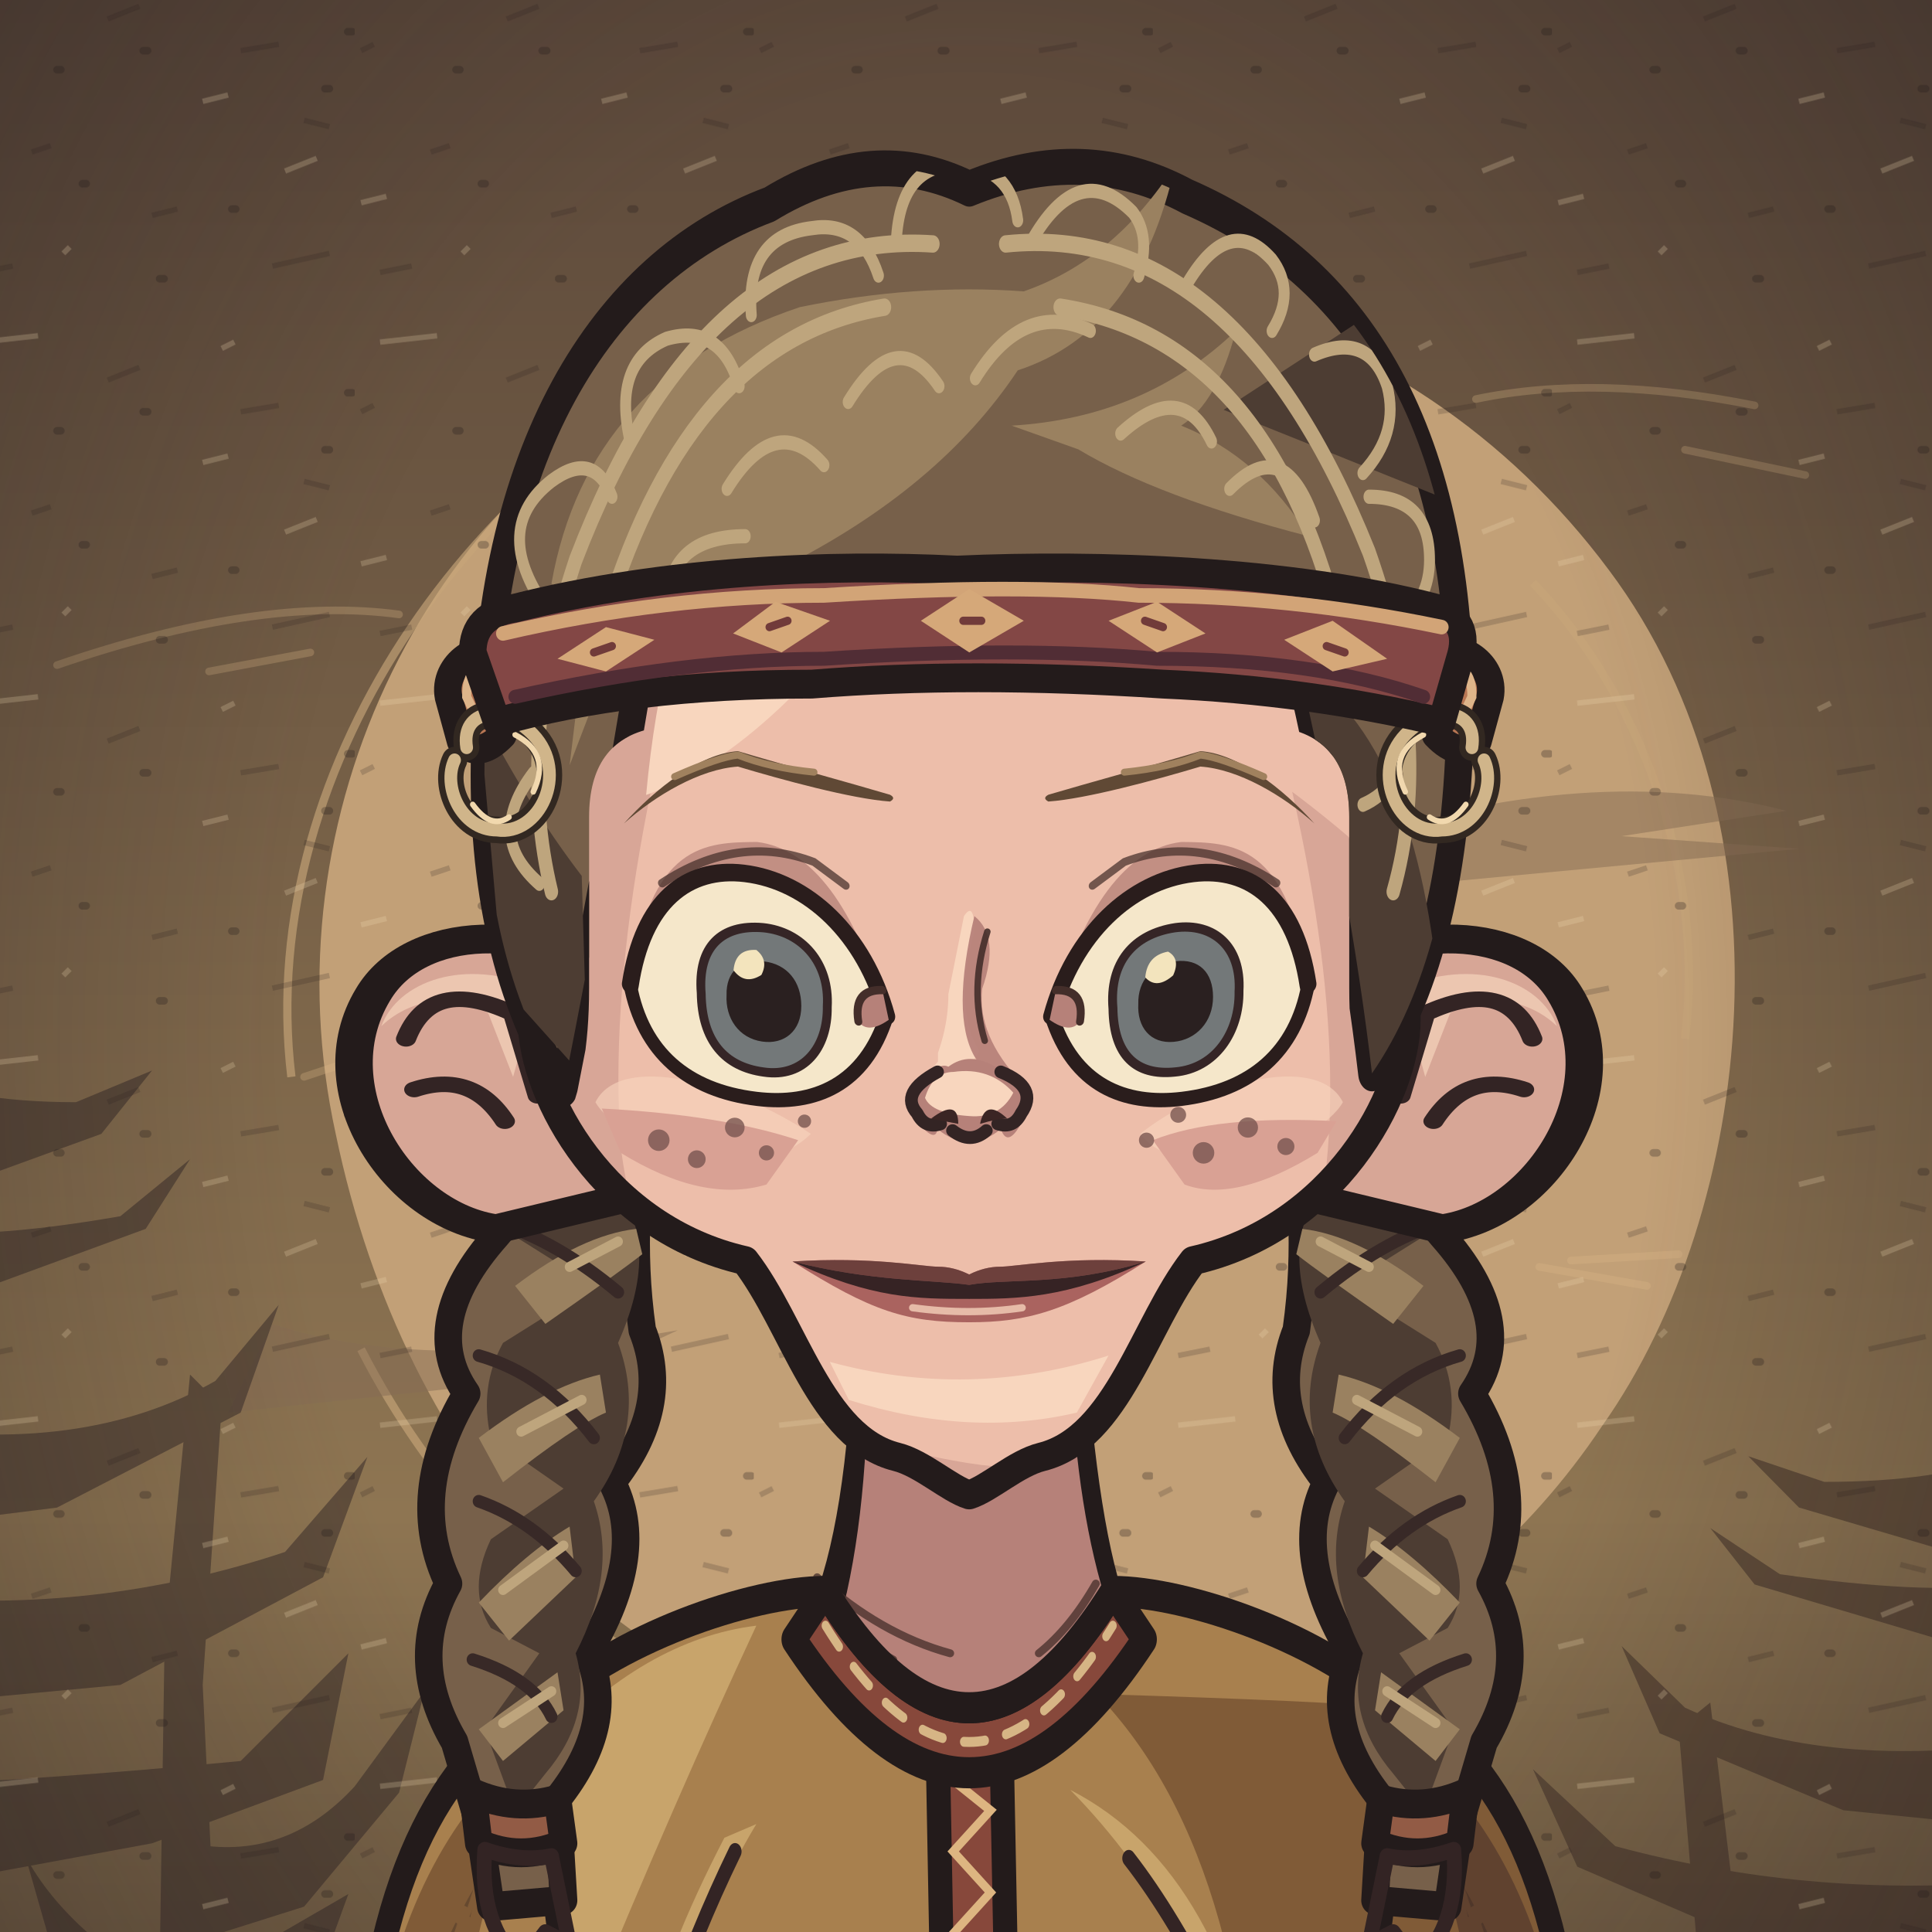
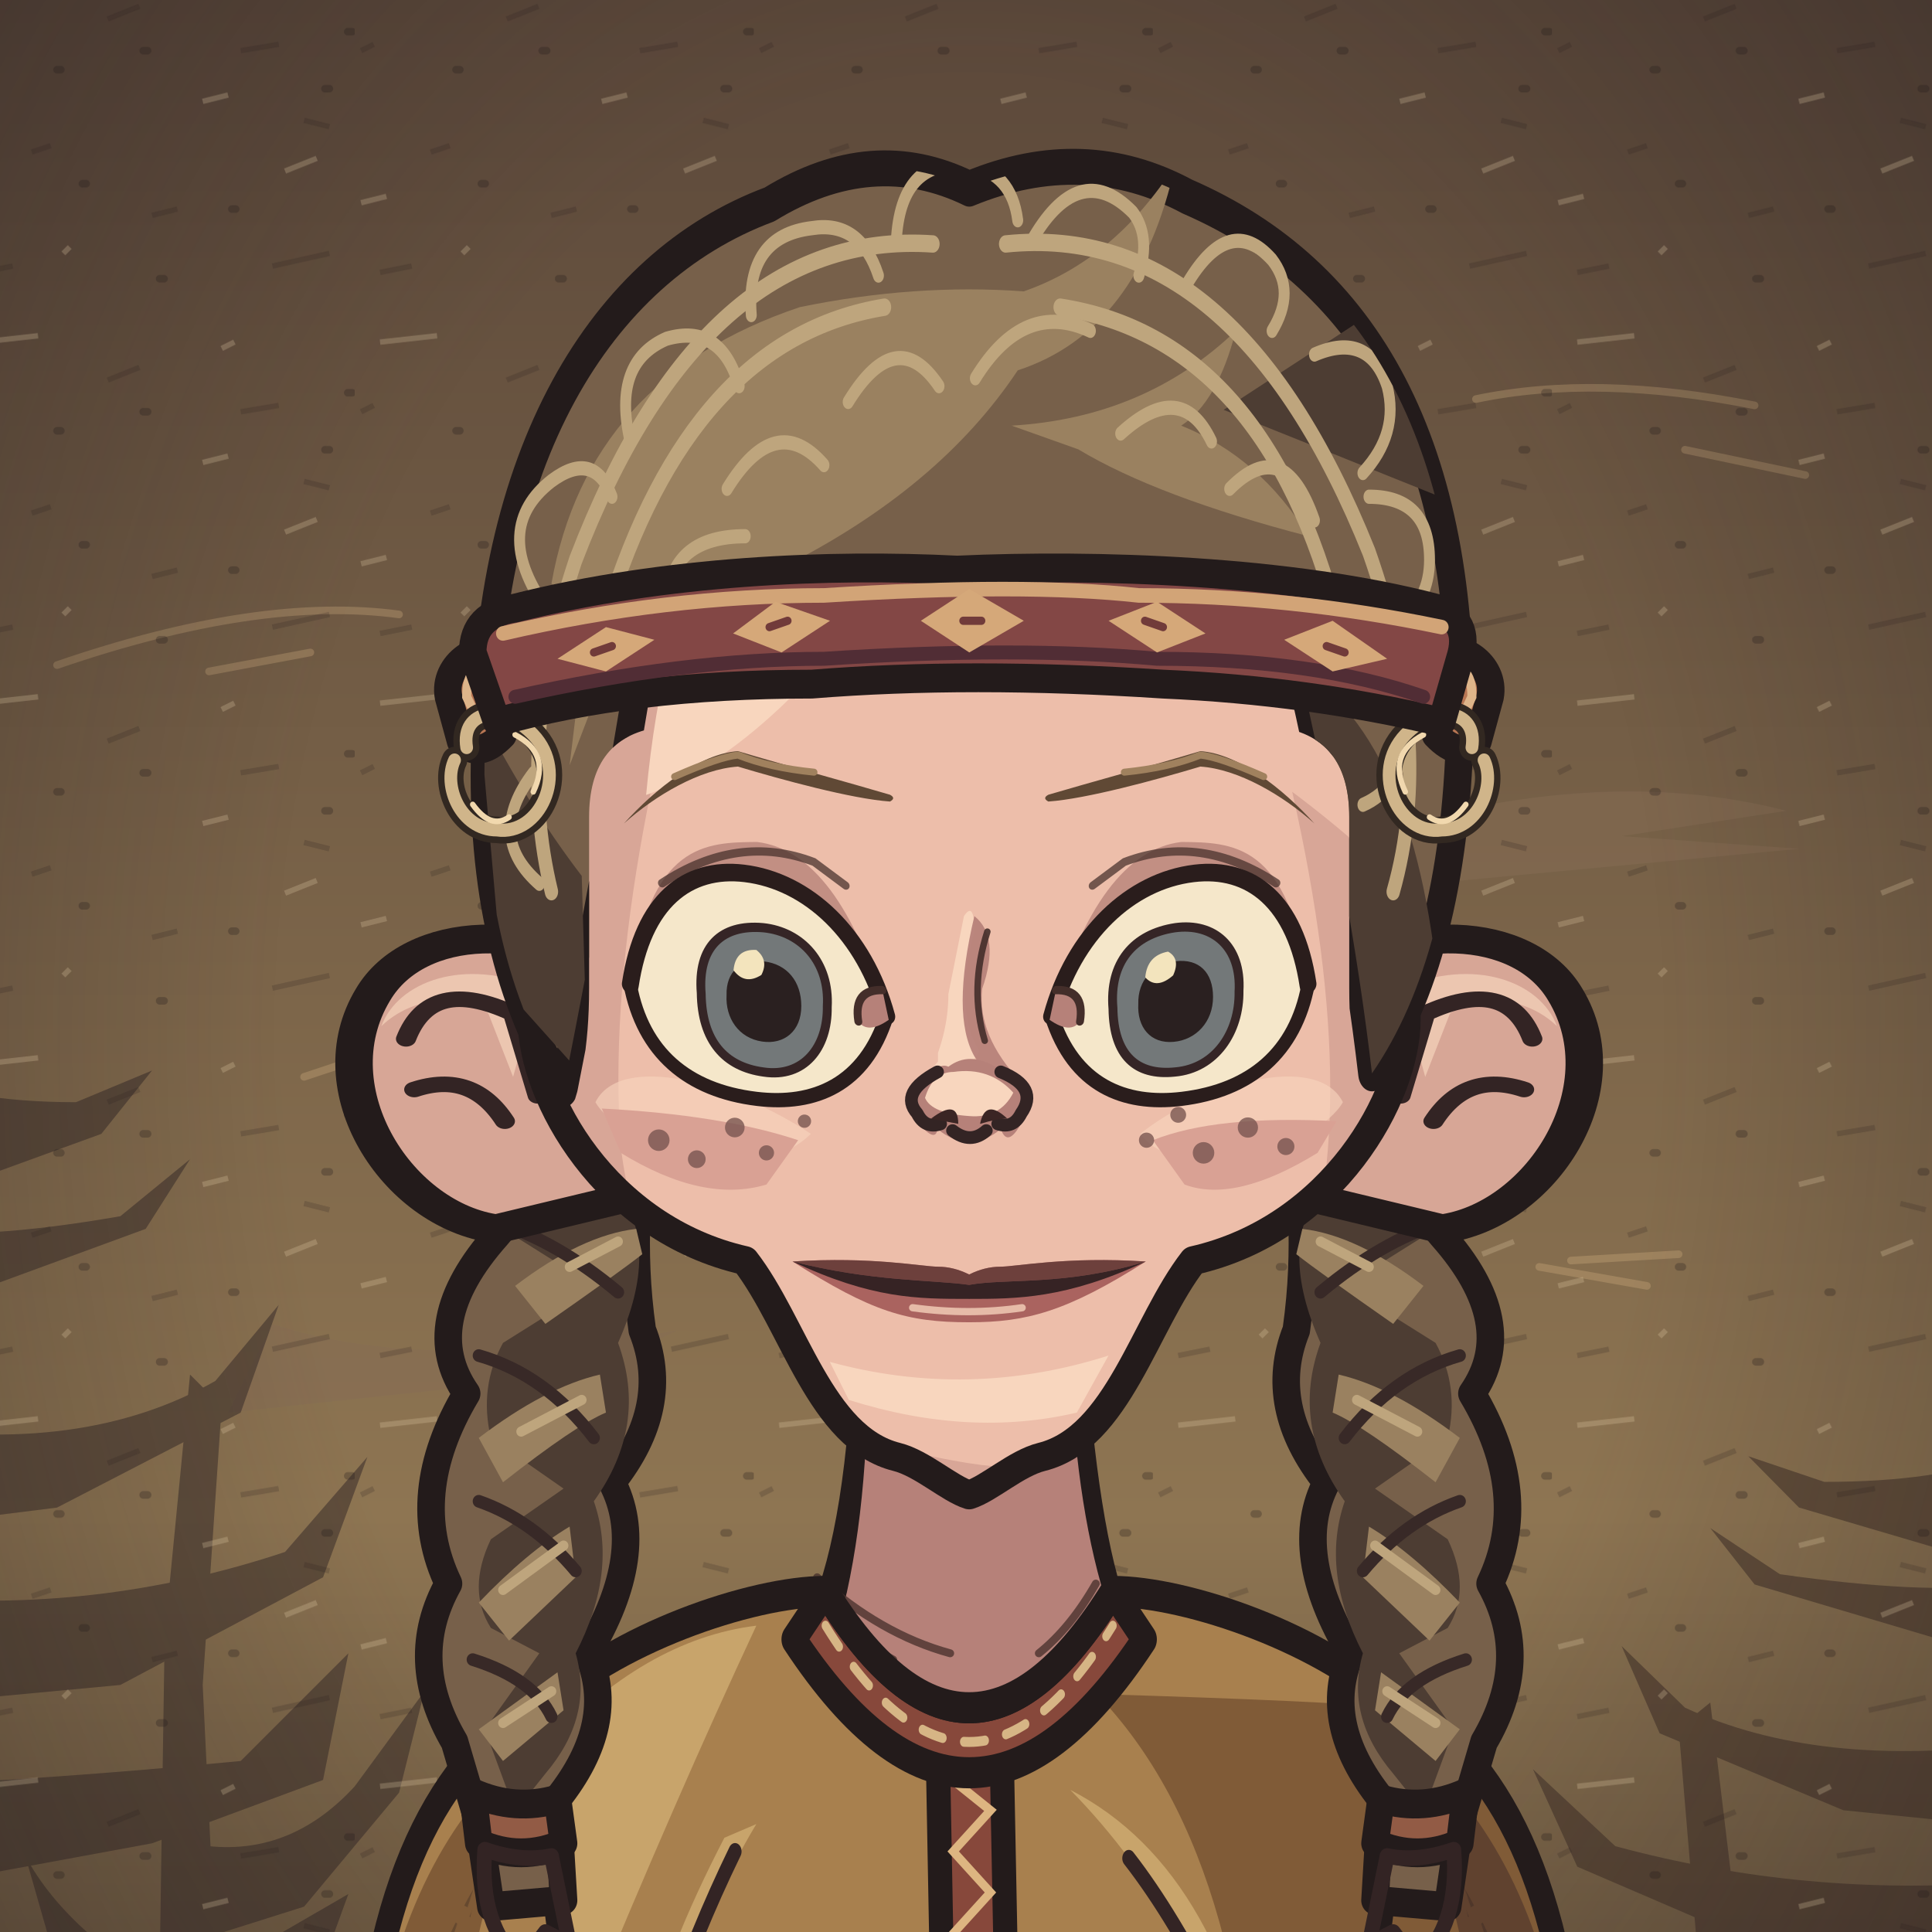
<svg xmlns="http://www.w3.org/2000/svg" xmlns:xlink="http://www.w3.org/1999/xlink" aria-labelledby="title" width="32" height="32" viewBox="7 8 305 305" role="img">
  <defs>
    <style>
      .edge {stroke:#231b1b;stroke-width:4.55;stroke-linecap:round;stroke-linejoin:round}
      .seam {fill:none;stroke:#332424;stroke-width:2.45;stroke-linecap:round;stroke-linejoin:round}
      .etch {fill:none;stroke:#442e2a;stroke-width:1.25;stroke-linecap:round}
      .hair-line {fill:none;stroke:#967661;stroke-width:1.45;stroke-linecap:round}
      .white {fill:#f5e7ca;stroke:#2a1d1c;stroke-width:2.65;stroke-linejoin:round}
      .label {fill:#efdfc1;font:600 20px Georgia,serif}
      .muted {fill:#b8aa96;font:13px 'Segoe UI',sans-serif}
      .section {fill:#dcbb8e;font:600 14px 'Segoe UI',sans-serif}
    </style>
    <linearGradient id="umber" x2="0" y2="1" gradientUnits="objectBoundingBox">
      <stop stop-color="#594639" />
      <stop offset=".56" stop-color="#8e7552" />
      <stop offset="1" stop-color="#3c3029" />
    </linearGradient>
    <linearGradient id="ash" x2="0" y2="1" gradientUnits="objectBoundingBox">
      <stop stop-color="#3b423d" />
      <stop offset=".56" stop-color="#7a7d67" />
      <stop offset="1" stop-color="#242b28" />
    </linearGradient>
    <linearGradient id="rose" x2="0" y2="1" gradientUnits="objectBoundingBox">
      <stop stop-color="#51404a" />
      <stop offset=".56" stop-color="#8a6972" />
      <stop offset="1" stop-color="#372c33" />
    </linearGradient>
    <pattern id="paper-grain" width="63" height="57" patternUnits="userSpaceOnUse">
      <path d="M1 16l2-1m21-4 5-2m16 7 6-1M12 32l3-1m16 11 4-1m20-14 4 1M4 51l5-1m41 0 9-2" fill="none" stroke="#231a1b" stroke-width=".85" opacity=".19" />
      <path d="M4 5l9-1m29 2 2-1M1 40l4-1m12 9 1-1m21-23 4-1m9 12 5-2" fill="none" stroke="#f0dbb5" stroke-width=".85" opacity=".23" />
      <path d="M16 19h.6m13-3h.7m28 6h.7m-39 15h.6m23 4h.6m-12 11h.7m29-39h.7" fill="none" stroke="#21191a" stroke-width="1.2" opacity=".28" stroke-linecap="round" />
    </pattern>
    <pattern id="ink-lines" width="7" height="9" patternUnits="userSpaceOnUse" patternTransform="rotate(28)">
      <path d="M1 -2V10m2.8-8 .6 6m1.9-1v5" stroke="#271d1d" stroke-width=".95" fill="none" opacity=".65" />
    </pattern>
    <radialGradient id="vignette" cx=".5" cy=".39" r=".72">
      <stop offset=".47" stop-color="#20191c" stop-opacity="0" />
      <stop offset="1" stop-color="#20191c" stop-opacity=".48" />
    </radialGradient>
    <g id="firs" fill="currentColor">
      <path d="M10 439Q15 379 12 300L9 220 15 146 15 54 19 80 21 147 28 230 25 326 29 439Z" />
      <path d="M17 169Q27 174 45 174L57 169 49 179 27 187 17 185                M18 194Q29 196 52 192L63 183 56 194 26 205 16 207                M15 225Q46 230 67 218L77 206 71 223 42 238 18 241                M17 252Q48 255 78 245L91 230 84 249 52 266 20 269                M14 282Q40 281 71 278L88 261 84 281 57 291 19 298                M19 312Q43 316 69 310L88 299 84 310 58 322 22 325" />
      <path d="M6 312 0 315V284L11 285M0 266 13 270V250L0 249M0 220 15 221 15 206 0 202                M0 180 16 181V167L0 165M0 141 15 150V138L0 133M0 112 17 127V118L0 104" />
      <path d="M64 440Q55 380 58 324L59 258 63 217 68 222 65 266 68 328 76 440Z                M63 291Q78 294 89 282L100 267 96 283 81 301 62 307                M63 323Q80 323 106 304L98 321 68 339                M63 316Q44 306 37 293L41 307 64 329Z" />
    </g>
    <g id="brambles" fill="none" stroke="currentColor" stroke-linecap="round" stroke-linejoin="round">
      <path stroke-width="3.8" d="M9 440Q13 401 21 380T26 333m-8 57Q39 375 43 352m-28 46Q6 377 0 376M41 440Q41 402 63 385m-20 44q26-6 39-30" />
      <path stroke-width="2" d="M23 364l14-13m-12 4-7-15m20 29 17-4m-15-1 1-11m13 49 2-17m2 14 18-5m-34 32q-12-10-17-10" />
    </g>
    <g id="night-scratches" fill="none" stroke="currentColor" stroke-width="1.2" stroke-linecap="round">
      <path d="M16 113q32-11 54-8m-30 9 16-3m184-40q19-4 44 1m-11 7 19 4                M24 335q33-3 68-16m-44 16 26-4m164-9q31 5 60-3m-39 8 38-3                M27 391q22-6 52-5m168 14q28-8 57-8m-40 11 24-4                M55 178l18-6m177 36 17 3m-12-4 17-1" />
    </g>
    <g id="shirt-setting">
      <rect width="320" height="440" fill="url(#umber)" />
-       <path d="M60 187C49 137 74 84 122 63c51-23 107-8 139 35 30 40 23 101-1 135-24 36-65 54-110 49-44-4-79-42-90-95Z" fill="#c2a077" />
-       <path d="M53 178C47 128 84 78 129 61m-65 160c22 43 65 68 103 66m82-187c19 20 27 48 24 72" fill="none" stroke="#c6a578" stroke-width="1.3" opacity=".65" />
      <path d="M50 217q24 8 64 1l-15 7-56 6m176-90q39-13 70-5l-26 4 28 2-64 6" fill="#856c54" opacity=".5" />
      <use xlink:href="#firs" style="color:#342827" opacity=".52" transform="translate(-26 8)" />
      <use xlink:href="#firs" style="color:#413128" opacity=".58" transform="translate(340 101) scale(-1 .81)" />
      <use xlink:href="#night-scratches" style="color:#dfbb87" opacity=".28" />
      <use xlink:href="#brambles" style="color:#291f22" opacity=".71" />
      <rect width="320" height="440" fill="url(#vignette)" />
      <rect width="320" height="440" fill="url(#paper-grain)" />
    </g>
    <g id="armor-setting">
      <rect width="320" height="440" fill="url(#ash)" />
-       <path d="M48 164c1-51 34-91 83-101 48-11 98 1 130 36 37 39 36 93 8 136-20 30-75 59-121 49-56-12-101-60-100-120Z" fill="#a5a48a" />
-       <path d="M54 144q8-48 53-66m108 5c39 15 61 39 68 68m-44 107q-41 31-93 30" fill="none" stroke="#bec0a0" stroke-width="1.2" opacity=".56" />
      <path d="M42 173q49-4 68 3l-43 6 25 3-49 4m151 35q47 10 104-6l-26 14-62 8Z" fill="#707764" opacity=".48" />
      <use xlink:href="#firs" style="color:#27312c" opacity=".64" transform="translate(-36 30)" />
      <use xlink:href="#firs" style="color:#303833" opacity=".75" transform="translate(324 45) scale(-.86 1.03)" />
      <use xlink:href="#brambles" style="color:#252a27" opacity=".62" transform="translate(319 10) scale(-1 1)" />
      <use xlink:href="#night-scratches" style="color:#d8d8a9" opacity=".28" transform="translate(-2 21)" />
      <rect width="320" height="440" fill="url(#vignette)" />
      <rect width="320" height="440" fill="url(#paper-grain)" />
    </g>
    <g id="woman-setting">
      <rect width="320" height="440" fill="url(#rose)" />
-       <path d="M56 160C60 107 95 74 142 65c47-9 100 15 121 50 23 39 19 90-12 126-31 39-73 55-115 44-52-13-85-74-80-125Z" fill="#b18b83" />
-       <path d="M61 126c15-36 40-55 84-63m97 38c27 25 36 61 29 98m-201 25q14 29 42 47" fill="none" stroke="#d0a69a" stroke-width="1.2" opacity=".58" />
      <path d="M44 235q40-4 76-1l-20 6-36 2 19 3-44 5m183-50q35 3 60-3l-24 9-31 2" fill="#775d65" opacity=".6" />
      <use xlink:href="#firs" style="color:#3b2b34" opacity=".58" transform="translate(-20 84) scale(.86 .91)" />
      <use xlink:href="#firs" style="color:#3d2e39" opacity=".68" transform="translate(327 54) scale(-.85 .98)" />
      <path d="M300 440q-2-82-6-173l-9-103 7-35 12 42 9 98 7 171Z                M294 195q-10-18-25-24l-15-1 13-4 11 2 18 15                M285 162q-13-22-34-27l-7 4 7-11 17 4 20 17                M303 242q-18-23-36-27l-13 3 15-9 11 2 21 15" fill="#3a2b33" opacity=".64" />
      <use xlink:href="#brambles" style="color:#2d2229" opacity=".8" transform="translate(12 6)" />
      <use xlink:href="#night-scratches" style="color:#e1b8a8" opacity=".28" transform="translate(0 7)" />
      <rect width="320" height="440" fill="url(#vignette)" />
      <rect width="320" height="440" fill="url(#paper-grain)" />
    </g>
    <pattern id="mail-rings" width="14" height="13" patternUnits="userSpaceOnUse" patternTransform="rotate(-7)">
      <path d="M-1 2q3-3 6 0 1 3-2 5Q0 8-1 5M6 2q3-3 6 0 1 3-2 5Q7 8 6 5M3 8q3-3 6 0 1 3-2 5-3 1-4-2M10 8q3-3 6 0" fill="none" stroke="#2d2c28" stroke-width="1.6" stroke-linecap="round" />
      <path d="M-.5 4q1.5-2 3-1m5 1q1.4-2 3-1M4 10q1.5-2 3-1m4 1q1.4-2 3-1" fill="none" stroke="#9a9b87" stroke-width="1.12" opacity=".78" stroke-linecap="round" />
    </pattern>
    <pattern id="armor-plates" width="47" height="24" patternUnits="userSpaceOnUse" patternTransform="translate(4 4) rotate(2)">
      <path d="M1 0l21 .7 1 18-3 3-17-1-1-4Zm24 1 19-1 2 15-3 7-19-2Z" fill="#85867a" stroke="#352e2a" stroke-width="1.75" stroke-linejoin="round" />
      <path d="M2 2l18 .2-.2 4L5 7 4 17Zm24 0 16-1 1 4-14 2-3 10Z" fill="#a9a58d" />
      <path d="M19 4l4 14-3 3-16-1 13-4Zm22 2 4 10-2 5-17-1 13-4Z" fill="#62655f" />
      <path d="M7 7l1-.5m6 12 3-2m16-7 5-1m-7 5 4-2" fill="none" stroke="#d0c0a0" stroke-width=".9" opacity=".76" />
      <path d="M6 12q2-2 2.7 1-1 2.2-2.7.5Zm12 1q1.8-2 2.4.6-1 2.6-2.5.8Zm11 1q1-2.2 2.8-1-.2 2.9-2.8 2.1Zm12-2q2.2-1.4 2.3.8-1 2.3-2.3.5Z" fill="#3c342d" />
    </pattern>
    <clipPath id="portrait-frame">
      <rect width="320" height="440" />
    </clipPath>
    <clipPath id="wardrobe-torso-mask">
      <path d="M133 273 C119 273 93 280 80 290 C77 305 86 322 84 346 C82 370 91 386 90 400 C89 415 86 431 81 445 H239 C234 431 231 415 230 400 C229 386 238 370 236 346 C234 322 243 305 240 290 C227 280 201 273 187 273 Q160 307 133 273Z" />
    </clipPath>
    <clipPath id="face-shape-clip">
      <path d="M 160 54 C 194 54 221 71 225 128 C 226 143 229 156 229 169 C 229 181 217.52 202 195.4 207 C 187.636 217 183.5 235 171.44 238 C 167.44 239 163.168 243 160 244 C 156.832 243 152.56 239 148.56 238 C 136.5 235 132.364 217 124.6 207 C 102.48 202 91 181 91 169 C 91 156 94 143 95 128 C 99 71 126 54 160 54 Z" />
    </clipPath>
    <clipPath id="face-features-eye-left">
      <path d="M-21 0 C-19 -13 -12 -19 -3 -19 C7 -19 16 -12 19.5 0 C16 11 8 15 -1 15 C-12 15 -19 10 -21 0Z" />
    </clipPath>
    <clipPath id="face-features-eye-right">
      <path d="M-21 0 C-19 -13 -12 -19 -3 -19 C7 -19 16 -12 19.5 0 C16 11 8 15 -1 15 C-12 15 -19 10 -21 0Z" />
    </clipPath>
    <clipPath id="face-features-nose-bridge">
      <path d="M154 144H167V179L172 185V187H149V185L154 179Z" />
    </clipPath>
    <clipPath id="headgear-hair-face">
      <path d="M25 0H295V337H25ZM110 122.982Q100 124.982 100 136.982V164Q100 178 96 186Q160 177 224 186Q220 178 220 164V136.982Q220 124.982 210 122.982Z" />
    </clipPath>
    <clipPath id="hair-crown-clip">
      <path d="M93 176Q79 159 80 133C80 96 99 72 127 64Q144 56 160 62Q179 56 196 63C226 73 242 95 241 131Q240 159 226.5 174Q223 151 214 121Q196 108 177 119 Q157 126 141 115 Q123 108 106 121Q101 145 93 176Z" />
    </clipPath>
  </defs>
  <g clip-path="url(#portrait-frame)">
    <use xlink:href="#shirt-setting" />
    <g data-part="neck">
      <g id="face-shape-neck">
        <path d="M 144 219 Q 143 249 137 263 Q 130 270 114 278 L 131 301 189 301 206 278 Q 190 270 183 263 Q 178 250 176 219 Z" fill="#e0b09f" class="edge" />
        <path d="M 144 224 176 224 Q 177 247 182 262 Q 178 275 160 277 Q 142 275 139 266 Q 144 249 144 224 Z" fill="#b68179" />
        <path d="M 136 257 q 10 9 21 12 m -16 -3 7 4 m 32 -12 q -4 7 -9 11" class="etch" opacity=".75" />
      </g>
    </g>
    <g data-part="wardrobe" transform="matrix(0.84 0 0 1.08 25.6 -35.6)">
      <path d="M91 284 C69 291 54 304 48 332 C38 362 37 415 50 445 H92 L109 336Z" fill="#a8804e" class="edge" />
      <path d="M49 337 Q56 308 80 294 Q63 326 64 351 L53 373 Q53 421 64 444 H50 Q35 397 49 337Z" fill="#805b37" />
      <path d="M48 354 Q59 326 68 315 Q59 342 62 359 L45 383Z" fill="url(#ink-lines)" opacity=".44" />
      <path d="M53 376 q10 -11 20 -14 m-18 27 16 -10 M52 414 q4 11 13 21" class="seam" />
      <path d="M54 354 l9 -17 m-9 24 9 -14 m-6 61 10 13" class="etch" />
      <g transform="translate(320 0) scale(-1 1)">
        <path d="M91 284 C69 291 54 304 48 332 C38 362 37 415 50 445 H92 L109 336Z" fill="#805b37" class="edge" />
        <path d="M49 337 Q56 308 80 294 Q63 326 64 351 L53 373 Q53 421 64 444 H50 Q35 397 49 337Z" fill="#60422f" />
        <path d="M48 354 Q59 326 68 315 Q59 342 62 359 L45 383Z" fill="url(#ink-lines)" opacity=".44" />
        <path d="M53 376 q10 -11 20 -14 m-18 27 16 -10 M52 414 q4 11 13 21" class="seam" />
        <path d="M54 354 l9 -17 m-9 24 9 -14 m-6 61 10 13" class="etch" />
      </g>
      <path d="M133 273 C119 273 93 280 80 290 C77 305 86 322 84 346 C82 370 91 386 90 400 C89 415 86 431 81 445 H239 C234 431 231 415 230 400 C229 386 238 370 236 346 C234 322 243 305 240 290 C227 280 201 273 187 273 Q160 307 133 273Z" fill="#a8804e" />
      <g data-part="torso" clip-path="url(#wardrobe-torso-mask)">
        <path d="M80 296 Q99 280 120 278 Q105 303 88 335Z" fill="#c8a46b" />
        <path d="M184 288 Q227 289 240 290 L257 444 H217 Q226 405 214 371 Q215 313 184 288Z" fill="#805b37" />
        <path d="M81 344 Q91 359 87 381 L72 402 L64 359Z" fill="#805b37" />
        <path d="M207 371 Q223 390 235 386 L234 416 L220 412Z" fill="url(#ink-lines)" opacity=".42" />
        <path d="M120 307 Q103 329 98 361 Q92 342 114 309Z M179 302 Q209 314 216 353 Q203 321 179 302Z" fill="#c8a46b" />
        <path d="M133 409 Q124 426 123 444 H113 Q119 423 133 409Z M174 412 Q184 426 192 445 H177Z" fill="#c8a46b" />
        <path d="M116 311 Q101 335 95 360 M190 312 Q207 329 225 367 M150 338 q-3 22 3 42 m11 -31 6 35 M129 421 l-7 24 m60 -28 8 27" class="seam" />
        <path d="M101 369 l-7 16 m12 -12 -6 12 M222 355 l6 19 m-11 -12 5 15 M143 367 l2 14 m65 44 4 13" class="etch" />
        <path d="M154 292h12l1 40-12 2Z" fill="#87483b" class="edge" />
        <path d="M156 300l8 5-7 6 7 6-7 6 7 5" fill="none" stroke="#ddb581" stroke-width="1.4" />
        <path d="M133 273 Q160 307 187 273 L193 280 Q160 319 127 280Z" fill="#87483b" class="edge" />
        <path d="M133 278 Q160 312 187 278" fill="none" stroke="#d6b585" stroke-width="1.45" stroke-dasharray="4 4" stroke-linecap="round" />
      </g>
      <path d="M133 273 C119 273 93 280 80 290 C77 305 86 322 84 346 C82 370 91 386 90 400 C89 415 86 431 81 445 H239 C234 431 231 415 230 400 C229 386 238 370 236 346 C234 322 243 305 240 290 C227 280 201 273 187 273 Q160 307 133 273Z" fill="none" class="edge" />
      <g data-part="belt" clip-path="url(#wardrobe-torso-mask)">
        <path d="M96 396 Q160 414 224 395 L223 413 Q160 430 97 414Z" fill="#574034" class="edge" />
        <path d="M99 400 Q160 417 221 399 L221 403 Q160 420 100 404Z" fill="#916649" />
        <path d="M101 410 Q160 426 219 409" fill="none" stroke="#bd9369" stroke-width="1.35" stroke-dasharray="3 3" stroke-linecap="round" />
        <path d="M149 402l24 -1 5 4-1 13-5 4-24 -1-5 -4v-11Z M151 407l-1 9 20 1 1 -11Z" fill="#c69657" fill-rule="evenodd" stroke="#372621" stroke-width="2.9" stroke-linejoin="round" />
        <path d="M156 412l16 -1m-25 -4 8 -2" fill="none" stroke="#e9b97b" stroke-width="2" stroke-linecap="round" />
      </g>
    </g>
    <g id="hair-braid" transform="matrix(0.956 0 0 1 7.059 0)">
      <g transform="translate(0 10)">
        <path d="M220 155C232 169 227 181 238 193Q251 207 243 218q10 16 3 30 7 12-1 25l-4 13-2 13-12-1 1-16q-10-12-5-23-10-16-4-27-10-12-5-24C218 181 208 169 220 155Z" fill="#77604a" class="edge" />
        <path d="M229 184Q235 188 237 192l-15 9 15 9q4 7 2 15l-12 8 12 8q4 8 0 14l-8 4 9 12-5 13-5-6q-8-9-5-19-7-13-3-24-9-12-4-25-7-15 0-24Z" fill="#4d3d33" />
        <path d="M215 192q9 1 20 9l-5 6q-12-8-16-11Zm6 23q9 2 20 10l-4 7q-12-9-17-11Zm5 24q7 4 15 12l-5 6-11-10Zm2 23 13 9-4 5-10-8Z" fill="#9a8160" />
        <path d="M218 202q10-8 20-11m-16 34q8-10 19-13m-16 34q7-8 16-11m-12 34q3-6 13-9" fill="none" stroke="#382927" stroke-width="2" stroke-linecap="round" stroke-linejoin="round" />
        <path d="M218 194l8 4m-2 21 10 5m-7 18 10 7m-8 16 8 5" fill="none" stroke="#bea57d" stroke-width="1.6" stroke-linecap="round" stroke-linejoin="round" />
        <path d="M228 282q7 2 14-1l-1 8q-7 3-14 0Z" fill="#925b45" class="edge" />
        <path d="M229 291q5 1 11-1 1 12-6 18l-4-5-4 2Z" fill="#4d3d33" class="seam" />
      </g>
      <g transform="translate(320 0) scale(-1 1)">
        <g transform="translate(0 10)">
          <path d="M220 155C232 169 227 181 238 193Q251 207 243 218q10 16 3 30 7 12-1 25l-4 13-2 13-12-1 1-16q-10-12-5-23-10-16-4-27-10-12-5-24C218 181 208 169 220 155Z" fill="#77604a" class="edge" />
          <path d="M229 184Q235 188 237 192l-15 9 15 9q4 7 2 15l-12 8 12 8q4 8 0 14l-8 4 9 12-5 13-5-6q-8-9-5-19-7-13-3-24-9-12-4-25-7-15 0-24Z" fill="#4d3d33" />
          <path d="M215 192q9 1 20 9l-5 6q-12-8-16-11Zm6 23q9 2 20 10l-4 7q-12-9-17-11Zm5 24q7 4 15 12l-5 6-11-10Zm2 23 13 9-4 5-10-8Z" fill="#9a8160" />
          <path d="M218 202q10-8 20-11m-16 34q8-10 19-13m-16 34q7-8 16-11m-12 34q3-6 13-9" fill="none" stroke="#382927" stroke-width="2" stroke-linecap="round" stroke-linejoin="round" />
          <path d="M218 194l8 4m-2 21 10 5m-7 18 10 7m-8 16 8 5" fill="none" stroke="#bea57d" stroke-width="1.6" stroke-linecap="round" stroke-linejoin="round" />
          <path d="M228 282q7 2 14-1l-1 8q-7 3-14 0Z" fill="#925b45" class="edge" />
          <path d="M229 291q5 1 11-1 1 12-6 18l-4-5-4 2Z" fill="#4d3d33" class="seam" />
        </g>
      </g>
    </g>
    <g id="face-shape">
      <g id="face-shape-ears">
        <g transform="translate(101 179) scale(-1.3 1)">
          <path d="M -4 -15 C 7 -26 22 -25 27 -14 C 34 1 24 21 12 23 L -4 18 Z" fill="#d7a696" class="edge" />
          <path d="M 7 -15 C 16 -20 24 -16 26 -9 C 22 -14 16 -14 13 -11 L 10 -1 Z" fill="#f8d6be" opacity=".66" />
          <path d="M 23 -7 Q 20 -17 10 -11 L 7 2 M 22 1 Q 15 -2 11 6" class="seam" />
        </g>
        <g transform="translate(219 179) scale(1.3 1)">
          <path d="M -4 -15 C 7 -26 22 -25 27 -14 C 34 1 24 21 12 23 L -4 18 Z" fill="#d7a696" class="edge" />
          <path d="M 7 -15 C 16 -20 24 -16 26 -9 C 22 -14 16 -14 13 -11 L 10 -1 Z" fill="#f8d6be" opacity=".66" />
          <path d="M 23 -7 Q 20 -17 10 -11 L 7 2 M 22 1 Q 15 -2 11 6" class="seam" />
        </g>
      </g>
      <path d="M 160 54 C 194 54 221 71 225 128 C 226 143 229 156 229 169 C 229 181 217.52 202 195.4 207 C 187.636 217 183.5 235 171.44 238 C 167.44 239 163.168 243 160 244 C 156.832 243 152.56 239 148.56 238 C 136.5 235 132.364 217 124.6 207 C 102.48 202 91 181 91 169 C 91 156 94 143 95 128 C 99 71 126 54 160 54 Z" fill="#edbeaa" />
      <g clip-path="url(#face-shape-clip)">
        <path d="M 70 141 Q 104 91 123 84 Q 102 148 105 189 Q 110 231 160 239 Q 192 244 211 214 Q 223 186 211 133 Q 235 151 250 174 L 250 265 70 265 Z" fill="#d8a697" />
        <path d="M 109 133.5 Q 114 80 142 79 Q 173 70 195 88 Q 174 79 152 93 Q 130 126 109 133.5 Z" fill="#f8d6be" />
        <g transform="translate(160 0) scale(-1 1)">
          <path d="M 25 187 C 37 179 55 174 59 182 C 55 189 34 196 25 187 Z" fill="#f8d6be" opacity=".605" />
          <path d="M 27 188 Q 39 184 58 183 L 55 190 Q 42 198 32 195 Z" fill="#d9a194" />
        </g>
        <g transform="translate(160 0) scale(1 1)">
          <path d="M 27 187 C 37 179 55 174 59 182 C 55 189 34 196 27 187 Z" fill="#f8d6be" opacity=".605" />
          <path d="M 29 188 Q 39 184 58 185 L 55 190 Q 42 198 34 195 Z" fill="#d9a194" />
        </g>
        <path d="M 92 183 Q 99 211 120 232 L 132 247 119 248 Q 98 234 85 212 Z M 229 184 Q 224 217 203 241 L 193 250 209 247 Q 230 233 240 211 Z" fill="url(#ink-lines)" opacity=".14" />
        <path d="M 138 223 Q 160 229 182 222 L 177 231 Q 160 235 141 229 Z" fill="#f8d6be" />
        <circle cx="111" cy="188" r="1.7" fill="#76534e" opacity=".78" />
        <circle cx="117" cy="191" r="1.4" fill="#76534e" opacity=".78" />
        <circle cx="123" cy="186" r="1.55" fill="#76534e" opacity=".78" />
        <circle cx="128" cy="190" r="1.2" fill="#76534e" opacity=".78" />
        <circle cx="134" cy="185" r="1.05" fill="#76534e" opacity=".78" />
        <circle cx="188" cy="188" r="1.2" fill="#76534e" opacity=".78" />
        <circle cx="193" cy="184" r="1.25" fill="#76534e" opacity=".78" />
        <circle cx="197" cy="190" r="1.7" fill="#76534e" opacity=".78" />
        <circle cx="204" cy="186" r="1.6" fill="#76534e" opacity=".78" />
        <circle cx="210" cy="189" r="1.35" fill="#76534e" opacity=".78" />
      </g>
      <path d="M 160 54 C 194 54 221 71 225 128 C 226 143 229 156 229 169 C 229 181 217.52 202 195.4 207 C 187.636 217 183.5 235 171.44 238 C 167.44 239 163.168 243 160 244 C 156.832 243 152.56 239 148.56 238 C 136.5 235 132.364 217 124.6 207 C 102.48 202 91 181 91 169 C 91 156 94 143 95 128 C 99 71 126 54 160 54 Z" fill="none" class="edge" />
    </g>
    <g clip-path="url(#face-shape-clip)">
      <g data-part="eyes">
        <g transform="matrix(1 0.12 0 1.04 127.5 166)">
          <path d="M-21 0 C-18 -22 -9 -23 -1 -24 Q12 -24 19.5 0Z" fill="#b68179" opacity=".78" />
          <path d="M-16 -16 Q-4 -25 8 -22 L13 -19" class="etch" opacity=".72" />
          <path d="M-21 0 C-19 -13 -12 -19 -3 -19 C7 -19 16 -12 19.5 0 C16 11 8 15 -1 15 C-12 15 -19 10 -21 0Z" class="white" style="stroke-width:2.15" />
          <g clip-path="url(#face-features-eye-left)">
            <g transform="translate(0 0) scale(1 1)">
              <path d="M-9.8 0 C-10.4 -7 -6.6 -10.9 0 -11.1 C6.1 -11.2 10.5 -7 10.1 -.3 C10.2 5.9 6.4 11 0 10.8 C-6.1 10.7 -9.7 7.2 -9.8 0Z" fill="#737879" stroke="#352526" stroke-width="1.4" />
              <path d="M-5.8 -.2C-5.9-3.8-3.5-6 .1-6 3.8-6 6-3.6 6 .1 6 3.9 3.3 6.3-.2 6.2-3.9 6.1-6 3.3-5.8-.2Z" fill="#2a2020" />
              <path d="M-4.7-4.1Q-4.4-7.4-1.1-7.6 .9-6.3-.3-3.9-2.9-2-4.7-4.1Z" fill="#f3e4bd" />
            </g>
          </g>
          <path d="M-21 0 C-19 -13 -12 -19 -3 -19 C7 -19 16 -12 19.5 0" fill="none" stroke="#2a1d1c" stroke-width="2.65" stroke-linecap="round" />
          <path d="M18.8 -3.8 Q14.2 -3.4 15 1.4 Q16.5 3.2 19.8 .6Z" fill="#b68179" />
          <path d="M18.8 -3.8 Q14.2 -3.4 15 1.4" class="etch" />
        </g>
        <g transform="matrix(-1 0.12 0 1.04 192.5 166)">
          <path d="M-21 0 C-18 -22 -9 -23 -1 -24 Q12 -24 19.5 0Z" fill="#b68179" opacity=".78" />
          <path d="M-16 -16 Q-4 -25 8 -22 L13 -19" class="etch" opacity=".72" />
          <path d="M-21 0 C-19 -13 -12 -19 -3 -19 C7 -19 16 -12 19.5 0 C16 11 8 15 -1 15 C-12 15 -19 10 -21 0Z" class="white" style="stroke-width:2.15" />
          <g clip-path="url(#face-features-eye-right)">
            <g transform="translate(0 0) scale(-1 1)">
              <path d="M-9.8 0 C-10.4 -7 -6.6 -10.9 0 -11.1 C6.1 -11.2 10.5 -7 10.1 -.3 C10.2 5.9 6.4 11 0 10.8 C-6.1 10.7 -9.7 7.2 -9.8 0Z" fill="#737879" stroke="#352526" stroke-width="1.4" />
              <path d="M-5.8 -.2C-5.9-3.8-3.5-6 .1-6 3.8-6 6-3.6 6 .1 6 3.9 3.3 6.3-.2 6.2-3.9 6.1-6 3.3-5.8-.2Z" fill="#2a2020" />
              <path d="M-4.7-4.1Q-4.4-7.4-1.1-7.6 .9-6.3-.3-3.9-2.9-2-4.7-4.1Z" fill="#f3e4bd" />
            </g>
          </g>
          <path d="M-21 0 C-19 -13 -12 -19 -3 -19 C7 -19 16 -12 19.5 0" fill="none" stroke="#2a1d1c" stroke-width="2.65" stroke-linecap="round" />
          <path d="M18.8 -3.8 Q14.2 -3.4 15 1.4 Q16.5 3.2 19.8 .6Z" fill="#b68179" />
          <path d="M18.8 -3.8 Q14.2 -3.4 15 1.4" class="etch" />
        </g>
      </g>
      <g data-part="brows">
        <g transform="matrix(1 0 0 1 127.5 135)">
          <path d="M-22 3 C-17 -2.536 -10 -8.018 -4 -8.418 C3 -6.318 14 -3.318 20 -1.536 Q21 -1 20 -0.464 C14 -0.882 3 -3.882 -4 -5.982 C-10 -5.582 -17 -1.464 -22 3Z" fill="#604935" />
          <path d="M-14 -4.4 Q-7 -7.5 -4 -7.8 Q1 -5.8 8 -5.1" fill="none" stroke="#a0815e" stroke-width="1.1" stroke-linecap="round" />
        </g>
        <g transform="matrix(-1 0 0 1 192.5 135)">
          <path d="M-22 3 C-17 -2.536 -10 -8.018 -4 -8.418 C3 -6.318 14 -3.318 20 -1.536 Q21 -1 20 -0.464 C14 -0.882 3 -3.882 -4 -5.982 C-10 -5.582 -17 -1.464 -22 3Z" fill="#604935" />
          <path d="M-14 -4.4 Q-7 -7.5 -4 -7.8 Q1 -5.8 8 -5.1" fill="none" stroke="#a0815e" stroke-width="1.1" stroke-linecap="round" />
        </g>
      </g>
      <g data-part="nose" transform="translate(160 160) scale(.82 .82) translate(-160 -160)">
        <g clip-path="url(#face-features-nose-bridge)">
          <path d="M159 151 Q161 148 161 154 Q157 169 162 177 L158 183 152 182 Q156 174 156 166Z" fill="#f8d6be" />
          <path d="M161 151 Q166 155 162.5 165 Q161.5 174 170 183 L167 187 161 178 Q156.5 170 161 151Z" fill="#b68179" opacity=".93" />
          <path d="M163.5 154 Q160 165 163 175" class="etch" opacity=".9" />
        </g>
        <path d="M156 180 Q160 177 165 180 C167 180 166.09 180 168.5 182 Q172.5 186 170.5 190 Q167.5 196 166.09 192 Q160 197 153.91 192 Q153.5 195 149.5 190 Q147.5 186 151.5 183 Q154 179 156 180Z" fill="#b68179" />
        <path d="M157 181 Q164 180 168.5 185 Q165.95 190 160 189.5 Q152.775 189 151.5 186 Q153 181 157 181Z" fill="#f8d6be" />
        <path d="M153.91 181 Q146.5 185 150.0 189 Q151.5 192 154.5 191 M166.09 181 Q173.5 184 170.0 189 Q168.5 192 165.5 191" class="seam" />
        <path d="M152.65 190 q5.25 -4 5.25 1 q-5.25 -1 -5.25 -1Z M162.1 191 q1 -5 5.25 -1 q-2 0 -5.25 1Z" fill="#3b2524" />
        <path d="M156.8 192.3 Q160.25 195 163.3 192.3" class="seam" />
      </g>
      <g data-part="mouth" transform="translate(160 160) scale(.82 .82) translate(-160 -160)">
        <path d="M126 217.5 C141.3 216.5 151 218.5 154 218.5 Q157 218.5 160 220.0 Q163 218.5 166 218.5 C169 218.5 178.7 216.5 194 217.5 C178.7 227.2 171 229.2 160 229.2 C148 229.2 141.3 227.2 126 217.5Z" fill="#aa635f" />
        <path d="M126 217.5 C141.3 216.5 151 218.5 154 218.5 Q157 218.5 160 220.0 Q163 218.5 166 218.5 C169 218.5 178.7 216.5 194 217.5 C178.7 222.25 167 220.7 160 222 C153 221 141.3 221.4 126 217.5Z" fill="#56322f" opacity=".72" />
        <path d="M126 217.5 C141.3 221.4 153 221 160 222 C167 220.7 178.7 222.25 194 217.5 C178.7 224.7 169 224.7 160 224.7 C150 224.7 141.3 224.7 126 217.5Z" fill="#362324" />
        <path d="M149.12 226.4 Q160 227.9 170.2 226.4" fill="none" stroke="#f8d6be" stroke-width="1.4" stroke-linecap="round" opacity=".76" />
      </g>
    </g>
    <g id="hair-front">
      <g clip-path="url(#headgear-hair-face)">
        <g transform="matrix(0.956 0 0 1.247 7.059 -39.529)">
          <path d="M93 176Q79 159 80 133C80 96 99 72 127 64Q144 56 160 62Q179 56 196 63C226 73 242 95 241 131Q240 159 226.5 174Q223 151 214 121Q196 108 177 119 Q157 126 141 115 Q123 108 106 121Q101 145 93 176Z" fill="#77604a" class="edge" />
          <g clip-path="url(#hair-crown-clip)">
            <path d="M91 112q6-26 41-35 19-3 37-2 15-4 25-16-6 21-26 26-13 15-39 25l-28 11-7 14 3-19Zm76-20q22-1 37-12-3 9-9 12 13 4 21 14-25-5-38-11Z" fill="#9a8160" />
            <path d="M79 128q8 12 17 21l1 26-14-12Zm123-38 26-13 13 25Z M210 121q22 7 27 39l-11 21Z" fill="#4d3d33" />
            <path d="M154 69Q116 67 95 109Q85 132 91 151M146 77Q114 81 100 116 M166 69Q204 66 226 108Q237 132 230 151M175 77Q209 81 221 117" fill="none" stroke="#bea57d" stroke-width="2.2" stroke-linecap="round" stroke-linejoin="round" />
            <path d="M90 115q-9-10 1-16 7-4 10 2m3-7q-3-10 6-13 9-2 12 6m2-9q-1-10 10-11 8-1 11 6m3-5q1-10 12-9 7 1 8 7m2 3q8-11 17-4 3 3 1 8m8 1q7-9 14-3 4 4 0 9m7 3q9-3 12 4 2 6-4 11m1 3q10 0 10 8 0 5-5 8M93 128q-10-1-7-10m13 9q6-10 15-6m-4-7q1-8 13-8m-3-6q8-10 16-3m4-8q8-10 15-2m6-1q8-10 19-6m5 13q10-7 15 1m3 6q9-7 14 4m6 20q9 0 9 8-1 6-7 8M89 150q-9-6-1-14" fill="none" stroke="#bea57d" stroke-width="1.8" stroke-linecap="round" stroke-linejoin="round" />
          </g>
        </g>
      </g>
    </g>
    <g id="headgear-child_rus_browband">
      <g transform="matrix(0.956 0 0 1 7.059 1)">
        <g>
          <path d="M236 110 C241 108 247 112 246 117 L244 124 Q241 127 237 123 L235 117 Z" fill="#b87653" class="edge" />
          <path d="M238 113 Q243 111 243 117 L241 121" fill="none" stroke="#deb58a" stroke-width="1.5" stroke-linecap="round" />
          <path d="M243 125 C244 119 237 118 232 123 C226 129 231 139 238 138 C244 138 247 131 245 127" fill="none" stroke="#322821" stroke-width="4.2" stroke-linecap="round" />
          <path d="M243 125 C244 119 237 118 232 123 C226 129 231 139 238 138 C244 138 247 131 245 127" fill="none" stroke="#d0b58a" stroke-width="2.1" stroke-linecap="round" />
          <path d="M235 123 Q229 126 232 132 M236 136 q3 2 6-2" fill="none" stroke="#f1d8ae" stroke-width="0.9" stroke-linecap="round" />
        </g>
        <g transform="translate(320 0) scale(-1 1)">
          <path d="M236 110 C241 108 247 112 246 117 L244 124 Q241 127 237 123 L235 117 Z" fill="#b87653" class="edge" />
          <path d="M238 113 Q243 111 243 117 L241 121" fill="none" stroke="#deb58a" stroke-width="1.5" stroke-linecap="round" />
          <path d="M243 125 C244 119 237 118 232 123 C226 129 231 139 238 138 C244 138 247 131 245 127" fill="none" stroke="#322821" stroke-width="4.2" stroke-linecap="round" />
          <path d="M243 125 C244 119 237 118 232 123 C226 129 231 139 238 138 C244 138 247 131 245 127" fill="none" stroke="#d0b58a" stroke-width="2.1" stroke-linecap="round" />
          <path d="M235 123 Q229 126 232 132 M236 136 q3 2 6-2" fill="none" stroke="#f1d8ae" stroke-width="0.9" stroke-linecap="round" />
        </g>
        <path d="M78 110 Q78 104 85 103 C110 97 137 96 158 97 C181 96 213 97 237 103 Q243 105 241 111 L238 121 Q216 116 192 115 Q160 113 134 115 Q104 115 82 121 Z" fill="#834745" class="edge" />
        <path d="M83 107 Q110 101 136 101 Q169 99 188 101 Q213 101 238 106" fill="none" stroke="#d2a477" stroke-width="2.3" stroke-linecap="round" />
        <path d="M85 117 Q113 111 136 111 Q168 109 191 111 Q217 111 235 117" fill="none" stroke="#512d35" stroke-width="2.2" stroke-linecap="round" />
        <path d="M92 111 l8-5 8 2 -8 5 Z M121 107 l7-5 9 3 -8 5 Z M152 105 l8-5 9 5 -9 5 Z M183 105 l8-3 8 5 -8 3 Z M212 108 l8-3 9 6 -9 2 Z" fill="#d5a879" />
        <path d="M98 110 l3-1 m26-3 3-1 m29 0 3 0 m27 0 3 1 m27 3 3 1" fill="none" stroke="#713b3a" stroke-width="1.3" stroke-linecap="round" />
      </g>
    </g>
  </g>
</svg>
